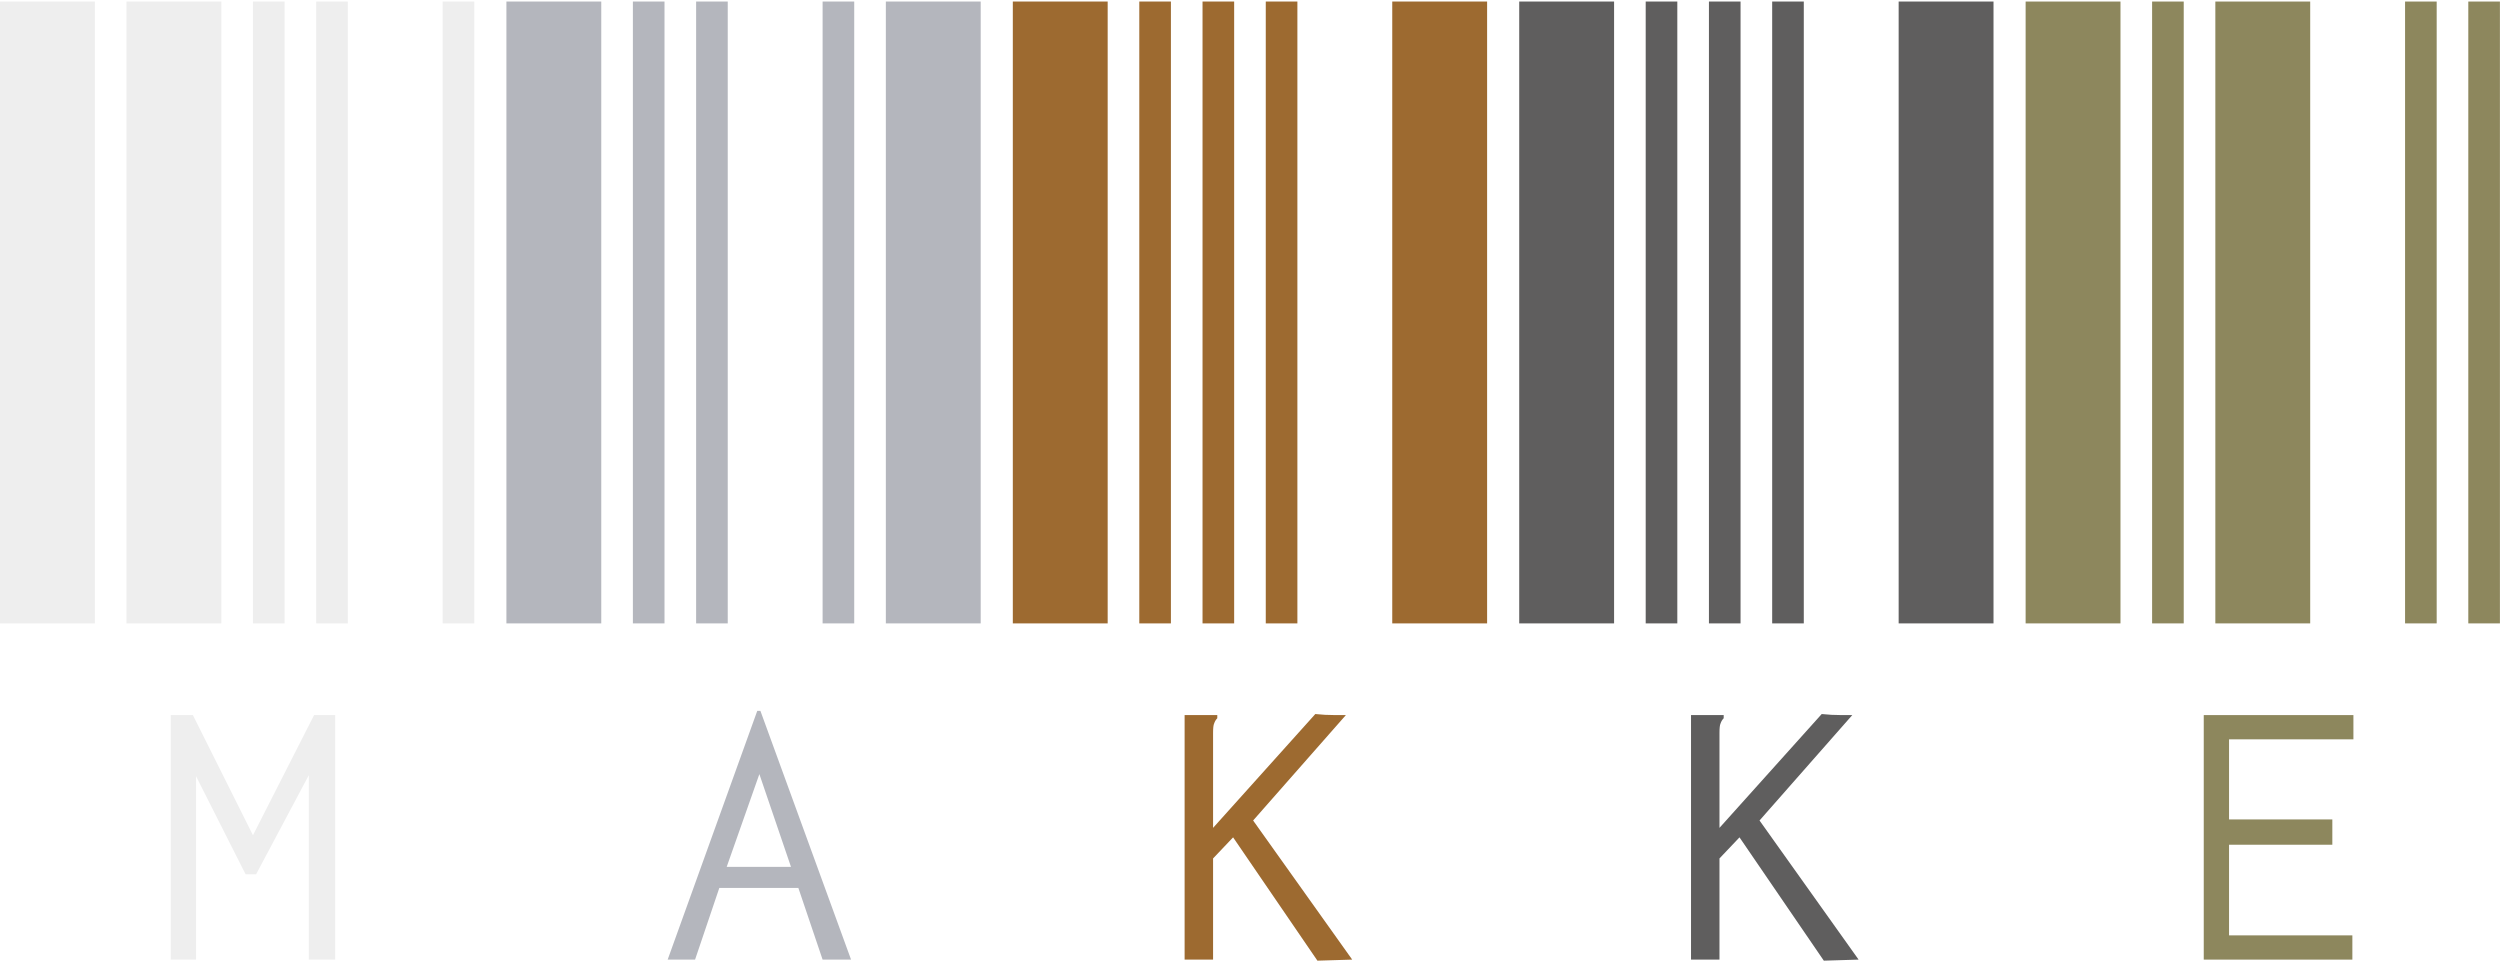
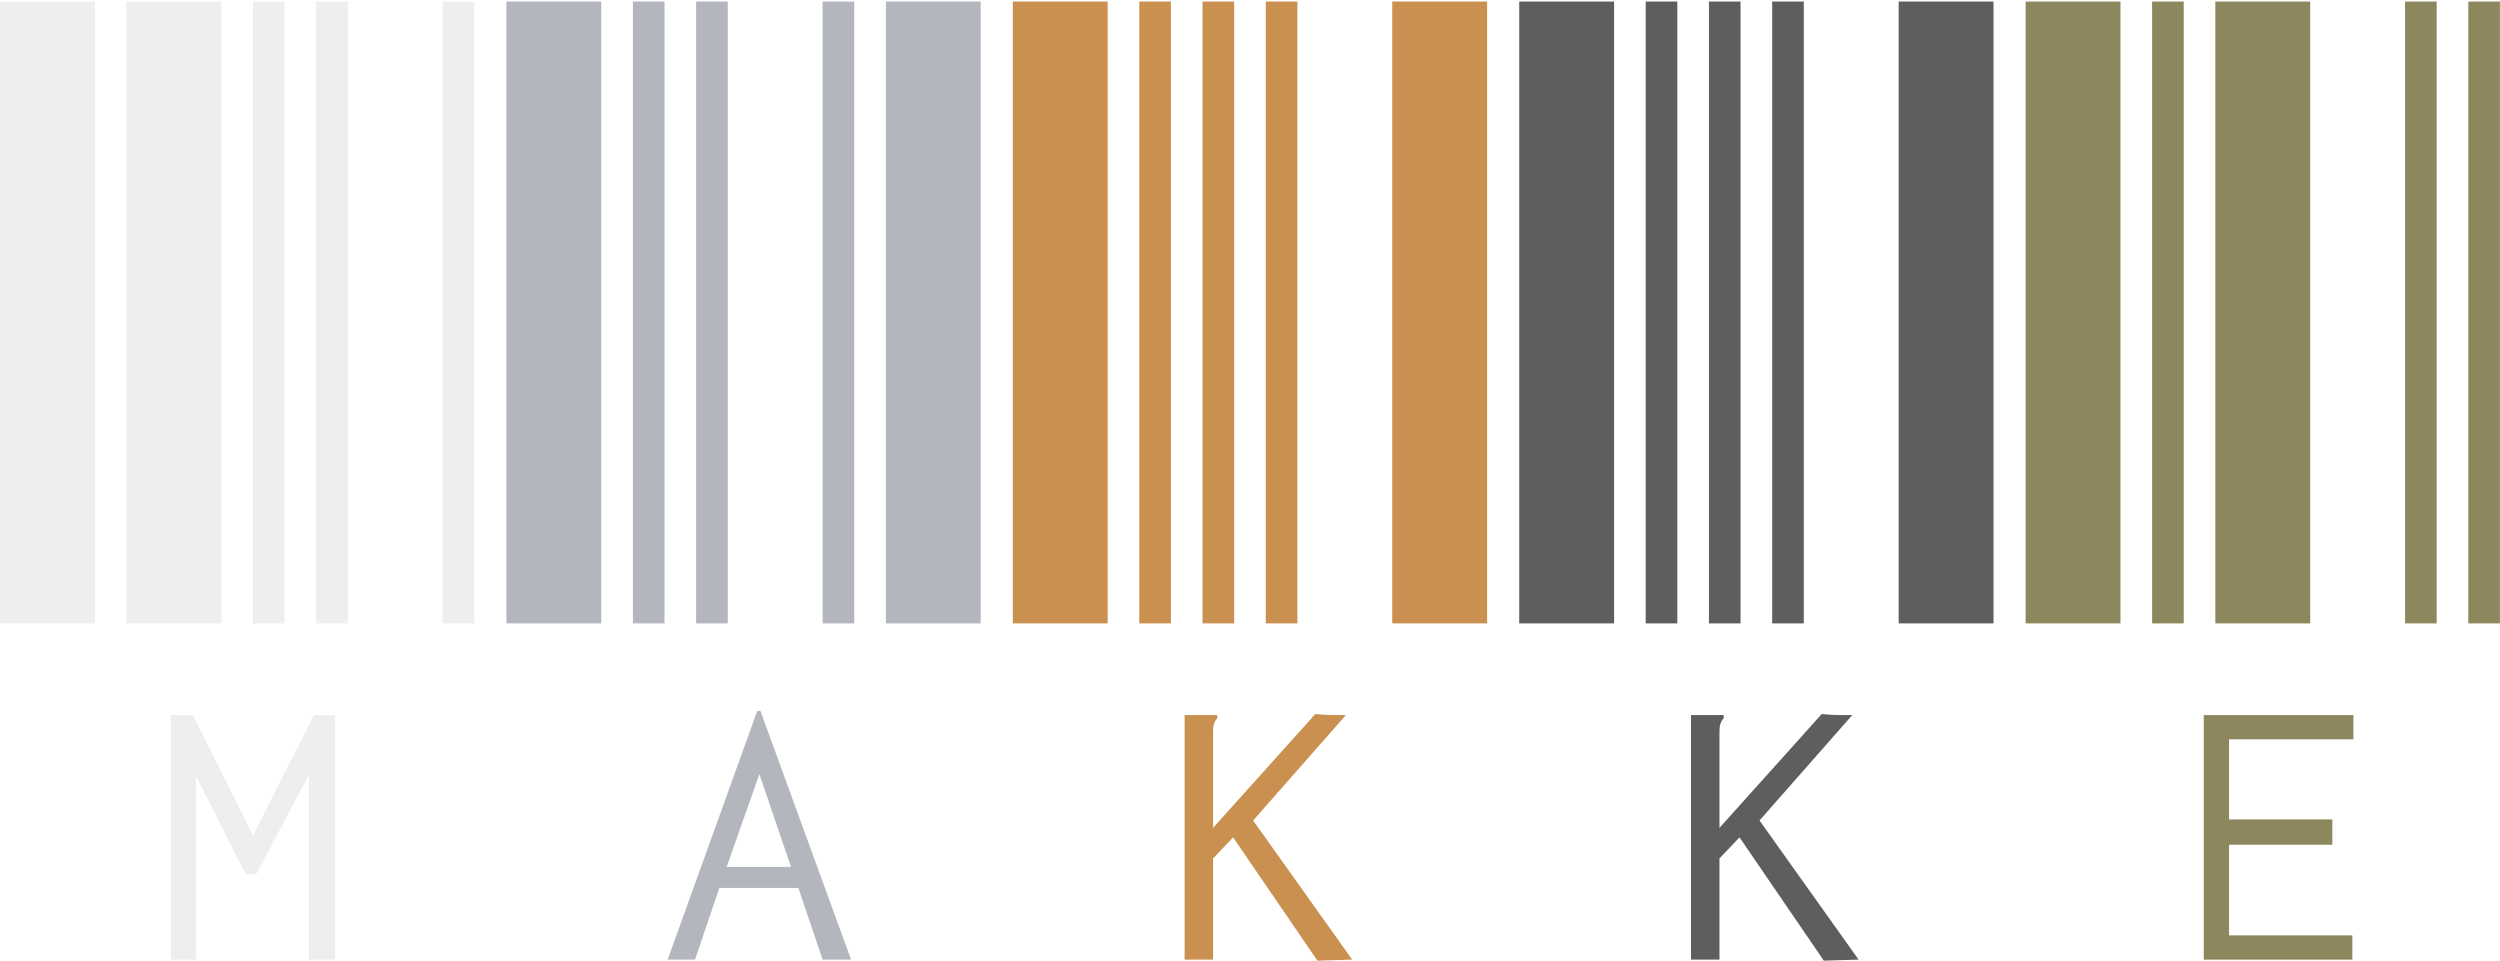
<svg xmlns="http://www.w3.org/2000/svg" width="778" height="299" viewBox="0 0 778 299" fill="none">
  <path d="M0 194V0.48H29.52V194H0ZM39.36 194V0.48H68.88V194H39.36ZM78.72 194V0.48H88.56V194H78.72ZM98.4 194V0.48H108.24V194H98.4ZM137.76 194V0.48H147.6V194H137.76ZM53.136 222.536H60.024L78.72 259.928L97.744 222.536H104.304V298.632H96.104V241.232L79.704 272.064H76.424L61.008 241.56V298.632H53.136V222.536Z" fill="#EEEEEE" />
  <path d="M157.594 194V0.48H187.114V194H157.594ZM196.954 194V0.48H206.794V194H196.954ZM216.634 194V0.48H226.474V194H216.634ZM255.994 194V0.48H265.834V194H255.994ZM275.674 194V0.48H305.194V194H275.674ZM248.45 276.328H223.85L216.306 298.632H207.778L235.658 221.224H236.642L264.85 298.632H255.994L248.45 276.328ZM246.154 269.768L236.314 240.904L226.146 269.768H246.154Z" fill="#B4B6BD" />
-   <path d="M315.188 194V0.48H344.708V194H315.188ZM354.548 194V0.48H364.388V194H354.548ZM374.228 194V0.48H384.068V194H374.228ZM393.908 194V0.48H403.748V194H393.908ZM433.268 194V0.48H462.788V194H433.268ZM383.74 260.584L377.508 267.144V298.632H368.652V222.536H378.82V223.52C378.382 223.957 378.054 224.504 377.836 225.16C377.617 225.597 377.508 226.581 377.508 228.112V257.632L409.324 222.208C411.292 222.427 413.369 222.536 415.556 222.536H418.836L389.972 255.336L420.804 298.632L409.98 298.96L383.74 260.584Z" fill="#9D6A30" />
+   <path d="M315.188 194V0.48H344.708V194H315.188ZM354.548 194V0.48H364.388V194H354.548ZM374.228 194V0.48H384.068V194H374.228ZM393.908 194V0.48H403.748V194H393.908ZM433.268 194V0.48H462.788V194H433.268ZM383.74 260.584L377.508 267.144V298.632H368.652V222.536H378.82V223.52C378.382 223.957 378.054 224.504 377.836 225.16C377.617 225.597 377.508 226.581 377.508 228.112V257.632L409.324 222.208C411.292 222.427 413.369 222.536 415.556 222.536H418.836L389.972 255.336L420.804 298.632L409.98 298.96L383.74 260.584Z" fill="#C9904F" />
  <path d="M472.781 194V0.48H502.301V194H472.781ZM512.141 194V0.48H521.981V194H512.141ZM531.821 194V0.48H541.661V194H531.821ZM551.501 194V0.48H561.341V194H551.501ZM590.861 194V0.48H620.381V194H590.861ZM541.333 260.584L535.101 267.144V298.632H526.245V222.536H536.413V223.52C535.976 223.957 535.648 224.504 535.429 225.16C535.211 225.597 535.101 226.581 535.101 228.112V257.632L566.917 222.208C568.885 222.427 570.963 222.536 573.149 222.536H576.429L547.565 255.336L578.397 298.632L567.573 298.96L541.333 260.584Z" fill="#5F5E5E" />
  <path d="M630.375 194V0.48H659.895V194H630.375ZM669.735 194V0.48H679.575V194H669.735ZM689.415 194V0.48H718.935V194H689.415ZM748.455 194V0.48H758.295V194H748.455ZM768.135 194V0.48H777.975V194H768.135ZM685.807 222.536H732.383V230.08H693.679V255.008H725.823V262.88H693.679V291.088H732.055V298.632H685.807V222.536Z" fill="#8D875D" />
</svg>
